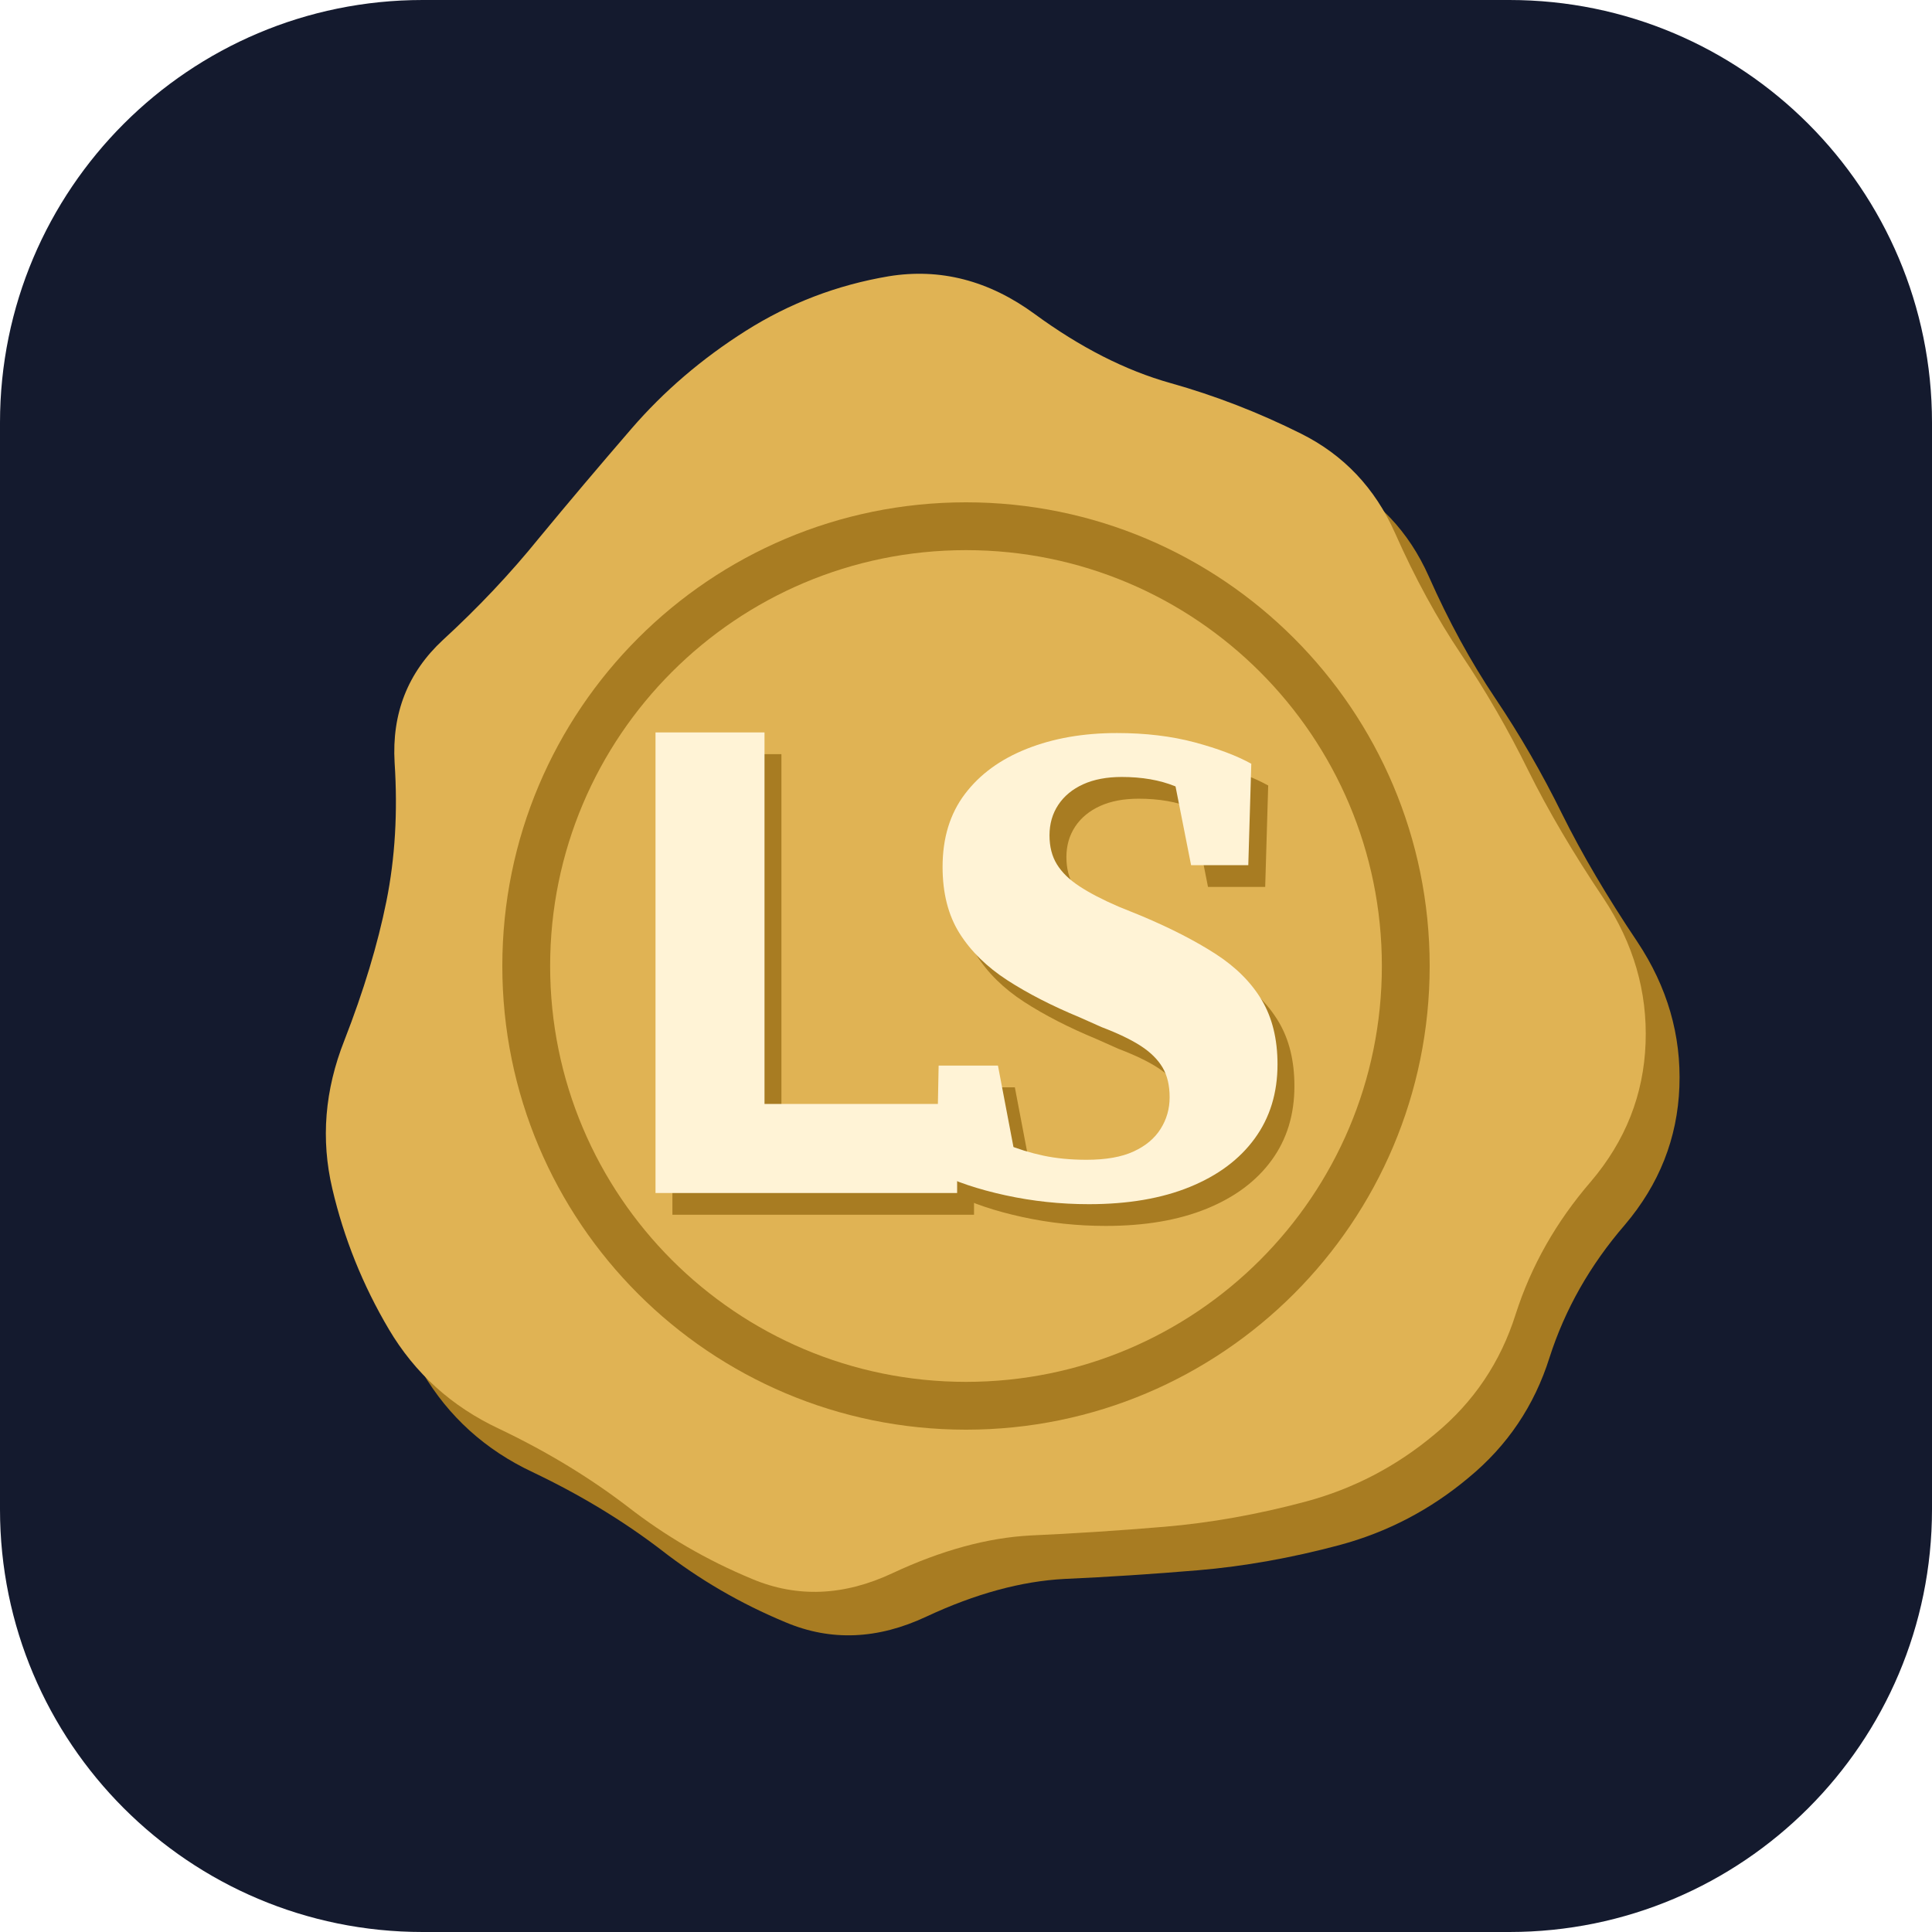
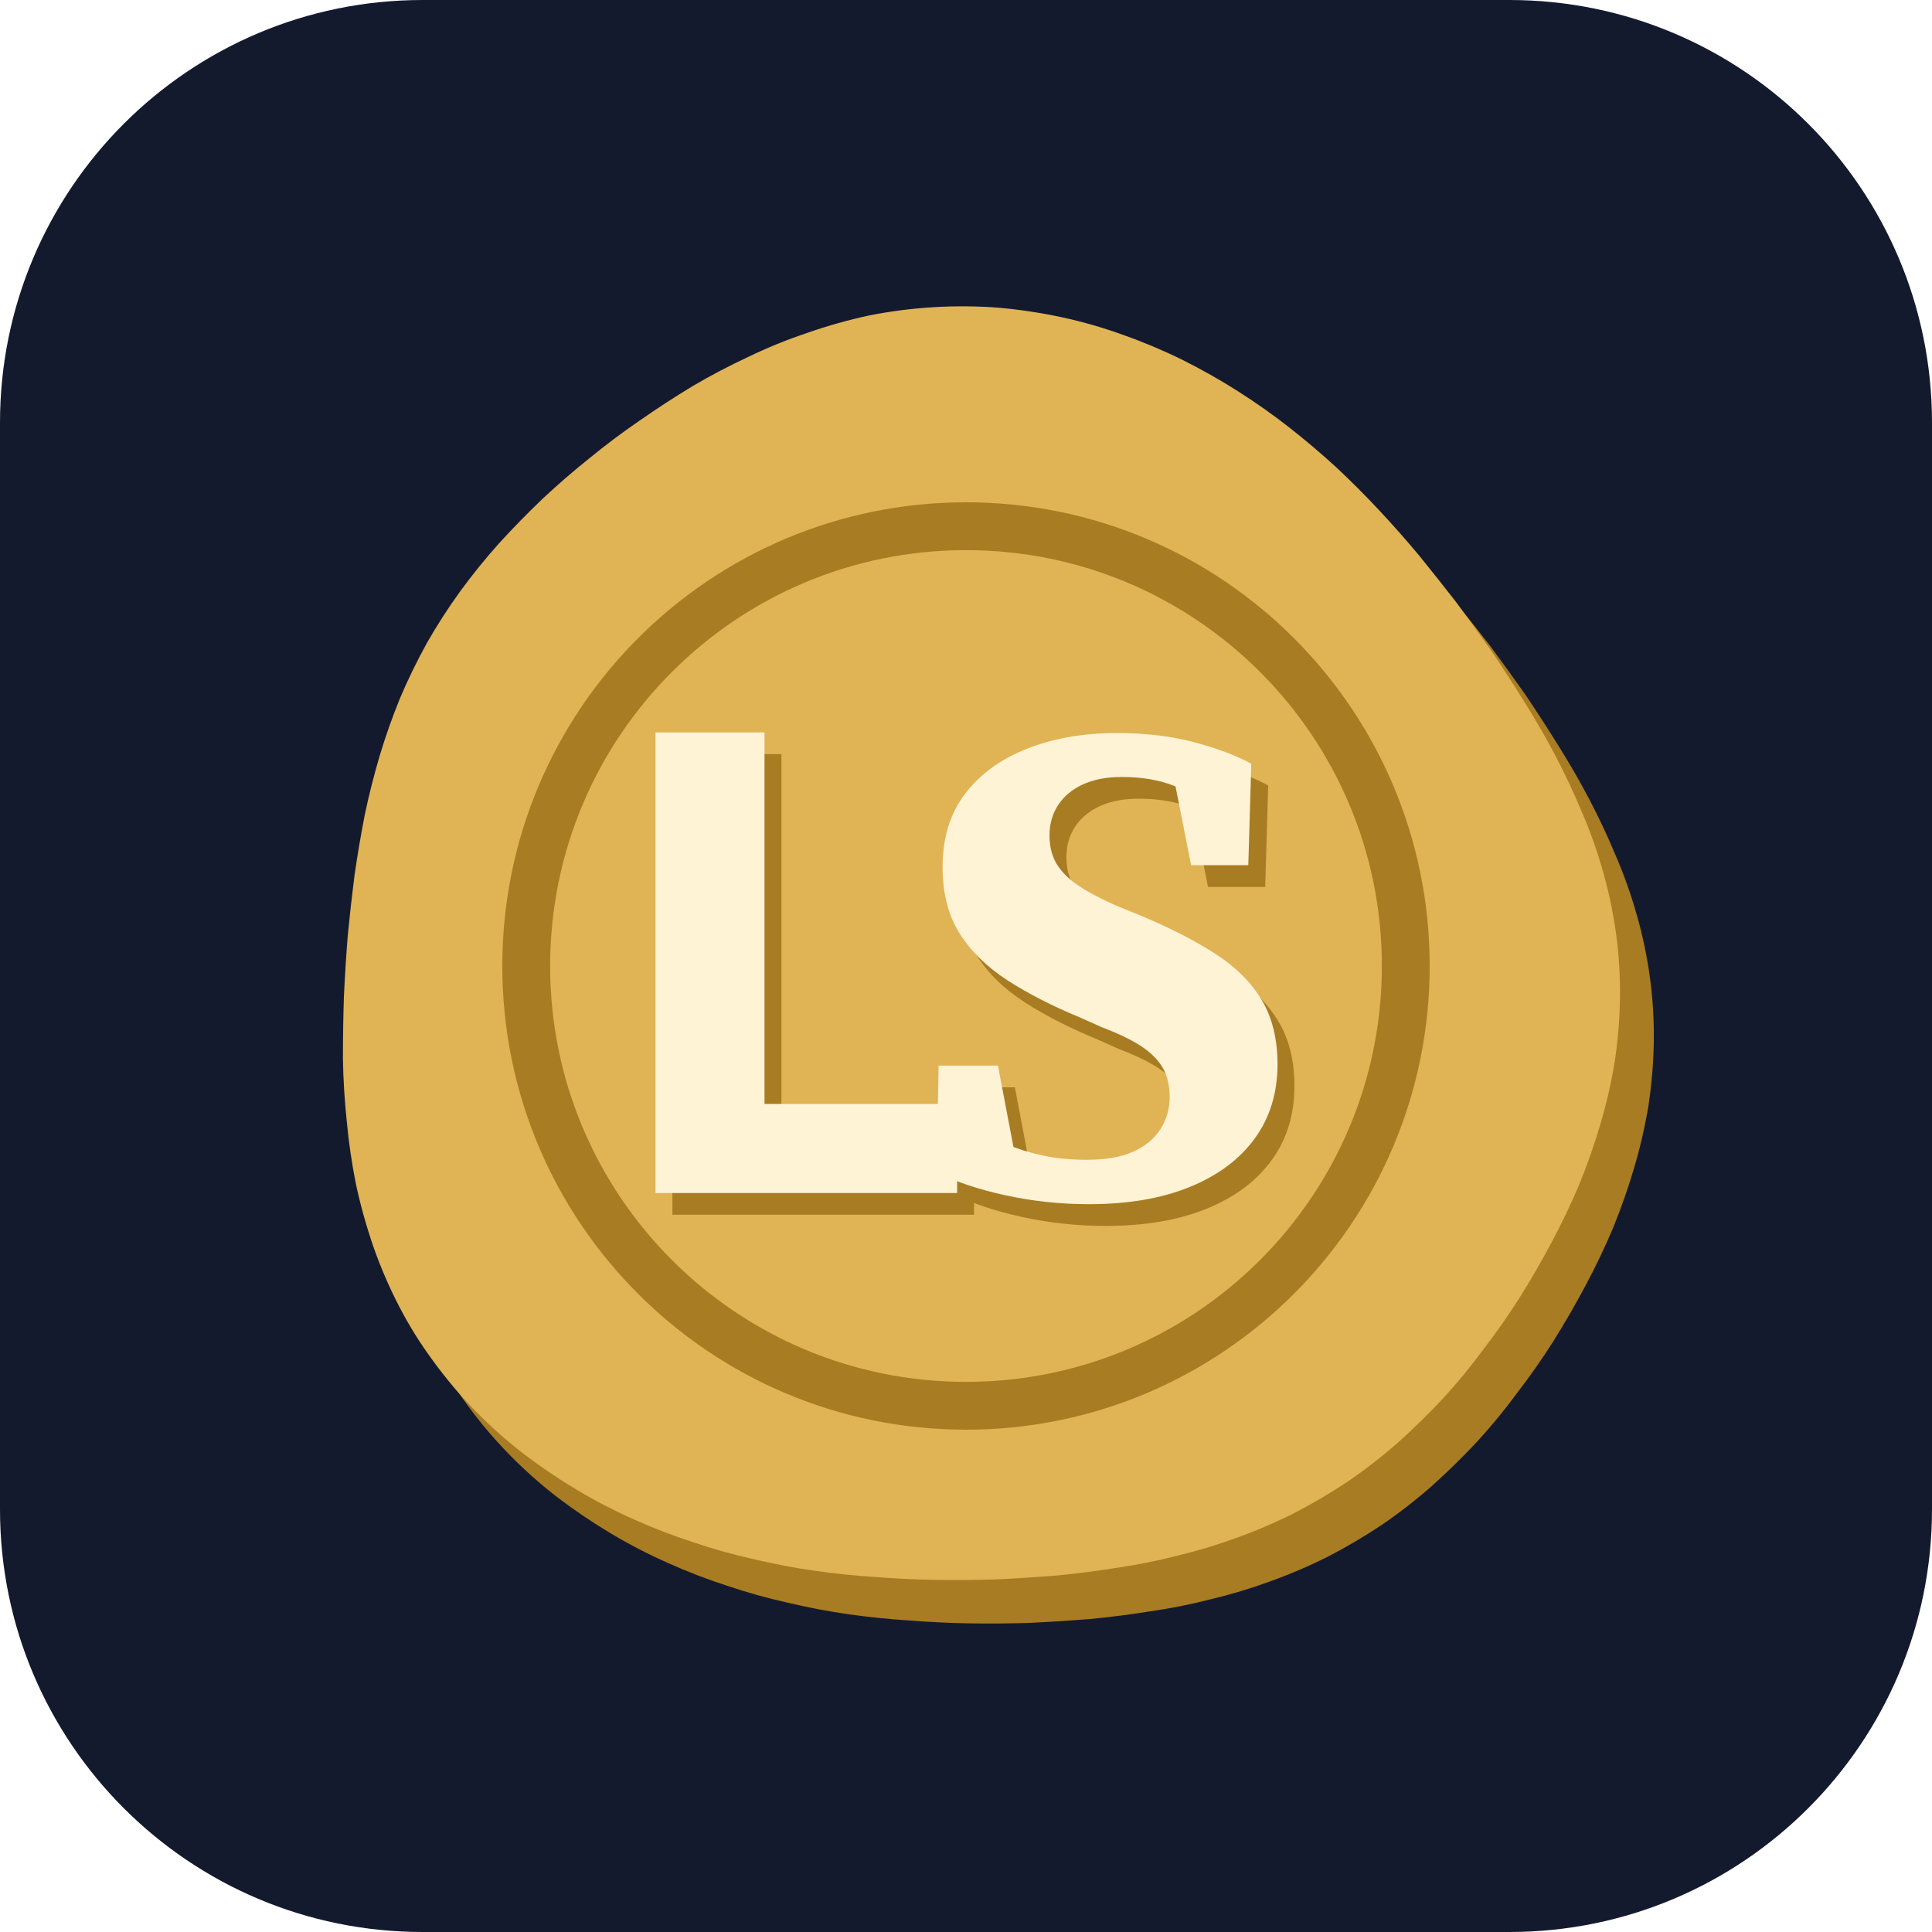
<svg xmlns="http://www.w3.org/2000/svg" viewBox="0 0 32 32">
  <defs>
    <g id="ls">
      <path transform="translate(8.828 20.7) scale(0.0064 -0.0064)" d="M116.2 0V1490H468.8V288.1H1091.9V0Z" />
      <path transform="translate(14.7974 20.7) scale(0.0141 -0.0141)" d="M265.7 -16.4Q202.9 -16.4 143 -3.3Q83 9.8 42.1 30.6L45.1 187.1H132.2L161.9 31.2L90.5 43V97.6Q118.1 82.6 144.1 71.8Q170.1 61 198.8 54.9Q227.4 48.8 262.3 48.8Q305.1 48.8 331.4 61Q357.8 73.1 371 94.1Q384.3 115.1 384.3 140.6Q384.3 166.9 373.8 184.5Q363.3 202.1 341.9 216Q320.6 229.8 284.4 243.6L252.3 257.9Q191.2 283.2 145.9 312.5Q100.6 341.9 75.7 381.5Q50.9 421.1 50.9 478.9Q50.9 542.6 83.7 585.9Q116.5 629.3 174.7 652.3Q232.9 675.4 306.9 675.4Q369.9 675.4 421.2 661.7Q472.5 647.9 504.2 630.3L499.8 481.4H415.8L386.5 629.7L460.4 614.8V560.7Q425.4 584 392 597.4Q358.6 610.9 313.9 610.9Q281.1 610.9 257.4 600.2Q233.8 589.5 220.8 570Q207.9 550.5 207.9 525.2Q207.9 500.2 218.8 482.6Q229.6 465 251.7 450.5Q273.8 435.9 308.9 420.7L343.4 406.7Q407.2 379.8 451.7 351.1Q496.3 322.3 519.5 283.4Q542.7 244.5 542.7 189Q542.7 125.8 509.2 80Q475.8 34.1 413.9 8.9Q352 -16.4 265.7 -16.4Z" />
    </g>
  </defs>
  <rect width="32" height="32" rx="7" fill="#141a2e" />
  <g transform="translate(3.2 3.2) scale(0.8)">
-     <path d="M29.90 15.50Q30.83 16.90 30.77 18.50Q30.71 20.10 29.64 21.36Q28.56 22.61 28.08 24.11Q27.61 25.60 26.41 26.59Q25.22 27.59 23.73 27.99Q22.23 28.39 20.81 28.51Q19.38 28.63 18.04 28.69Q16.70 28.76 15.18 29.47Q13.67 30.18 12.27 29.59Q10.87 29.01 9.69 28.09Q8.50 27.18 7.03 26.48Q5.56 25.79 4.75 24.42Q3.94 23.05 3.58 21.51Q3.22 19.98 3.83 18.44Q4.43 16.90 4.70 15.56Q4.97 14.22 4.87 12.69Q4.78 11.16 5.87 10.15Q6.97 9.14 7.86 8.04Q8.76 6.95 9.77 5.78Q10.78 4.61 12.14 3.75Q13.50 2.89 15.10 2.62Q16.70 2.36 18.12 3.40Q19.54 4.44 20.93 4.83Q22.32 5.22 23.64 5.88Q24.96 6.54 25.58 7.93Q26.20 9.33 26.96 10.46Q27.72 11.59 28.34 12.85Q28.96 14.10 29.90 15.50z" fill="#a87c22" />
-     <path d="M29.20 14.60Q30.13 16.00 30.07 17.60Q30.01 19.20 28.94 20.46Q27.86 21.71 27.38 23.21Q26.91 24.70 25.71 25.69Q24.52 26.69 23.03 27.09Q21.53 27.49 20.11 27.61Q18.68 27.73 17.34 27.79Q16.00 27.86 14.48 28.57Q12.97 29.28 11.57 28.69Q10.17 28.11 8.99 27.19Q7.80 26.28 6.33 25.58Q4.86 24.89 4.05 23.52Q3.24 22.15 2.88 20.61Q2.52 19.08 3.13 17.54Q3.73 16.00 4.00 14.66Q4.27 13.32 4.17 11.79Q4.08 10.26 5.17 9.25Q6.27 8.24 7.16 7.14Q8.06 6.05 9.07 4.88Q10.08 3.71 11.44 2.85Q12.80 1.99 14.40 1.72Q16.00 1.46 17.42 2.50Q18.84 3.54 20.23 3.93Q21.62 4.32 22.94 4.98Q24.26 5.64 24.88 7.03Q25.50 8.43 26.26 9.56Q27.02 10.69 27.64 11.95Q28.26 13.20 29.20 14.60z" fill="#e0b354" />
+     <path d="M30.16 16.24Q30.25 16.90 30.24 17.57Q30.23 18.23 30.13 18.89Q30.02 19.55 29.83 20.19Q29.64 20.83 29.39 21.44Q29.13 22.05 28.82 22.63Q28.51 23.21 28.16 23.77Q27.81 24.32 27.41 24.84Q27.02 25.37 26.58 25.85Q26.13 26.33 25.64 26.77Q25.15 27.20 24.61 27.57Q24.07 27.93 23.49 28.23Q22.91 28.52 22.30 28.74Q21.70 28.96 21.07 29.11Q20.45 29.27 19.82 29.36Q19.20 29.46 18.57 29.52Q17.95 29.57 17.32 29.60Q16.70 29.62 16.07 29.61Q15.45 29.60 14.82 29.55Q14.19 29.51 13.56 29.42Q12.93 29.33 12.30 29.18Q11.67 29.04 11.05 28.83Q10.43 28.63 9.83 28.36Q9.22 28.09 8.65 27.75Q8.08 27.41 7.54 27.00Q7.01 26.59 6.54 26.11Q6.07 25.63 5.67 25.08Q5.27 24.54 4.96 23.94Q4.65 23.34 4.43 22.71Q4.21 22.07 4.07 21.42Q3.94 20.77 3.88 20.12Q3.81 19.46 3.80 18.82Q3.80 18.17 3.82 17.54Q3.85 16.90 3.90 16.27Q3.96 15.65 4.04 15.02Q4.13 14.40 4.25 13.78Q4.38 13.16 4.56 12.55Q4.74 11.95 4.98 11.36Q5.23 10.77 5.54 10.21Q5.86 9.65 6.23 9.14Q6.61 8.62 7.04 8.14Q7.47 7.67 7.93 7.23Q8.40 6.79 8.90 6.39Q9.40 5.98 9.94 5.61Q10.47 5.24 11.03 4.90Q11.59 4.57 12.19 4.29Q12.79 4.00 13.42 3.79Q14.05 3.57 14.70 3.43Q15.36 3.30 16.03 3.26Q16.70 3.22 17.37 3.27Q18.04 3.33 18.69 3.47Q19.34 3.61 19.97 3.84Q20.59 4.06 21.18 4.35Q21.78 4.65 22.33 5.00Q22.88 5.35 23.38 5.74Q23.89 6.14 24.36 6.57Q24.82 7.00 25.25 7.46Q25.68 7.92 26.08 8.40Q26.47 8.88 26.85 9.37Q27.22 9.87 27.58 10.38Q27.93 10.90 28.26 11.43Q28.60 11.97 28.90 12.54Q29.20 13.11 29.45 13.71Q29.71 14.31 29.89 14.95Q30.07 15.58 30.16 16.24z" fill="#a87c22" />
+     <path d="M29.46 15.34Q29.55 16.00 29.54 16.67Q29.53 17.33 29.43 17.99Q29.32 18.65 29.13 19.29Q28.94 19.93 28.69 20.54Q28.43 21.15 28.12 21.73Q27.81 22.31 27.46 22.87Q27.11 23.42 26.71 23.94Q26.32 24.47 25.88 24.95Q25.43 25.43 24.94 25.87Q24.45 26.30 23.91 26.67Q23.37 27.03 22.79 27.33Q22.21 27.62 21.60 27.84Q21.00 28.06 20.37 28.21Q19.75 28.37 19.12 28.46Q18.50 28.56 17.87 28.62Q17.25 28.67 16.62 28.70Q16.00 28.72 15.37 28.71Q14.75 28.70 14.12 28.65Q13.49 28.61 12.86 28.52Q12.23 28.43 11.60 28.28Q10.97 28.14 10.35 27.93Q9.73 27.73 9.13 27.46Q8.52 27.19 7.95 26.85Q7.38 26.51 6.84 26.10Q6.31 25.69 5.84 25.21Q5.37 24.73 4.97 24.18Q4.57 23.64 4.26 23.04Q3.95 22.44 3.73 21.81Q3.51 21.17 3.37 20.52Q3.24 19.87 3.18 19.22Q3.11 18.56 3.10 17.92Q3.10 17.27 3.12 16.64Q3.15 16.00 3.20 15.37Q3.26 14.75 3.34 14.12Q3.43 13.50 3.55 12.88Q3.68 12.26 3.86 11.65Q4.04 11.05 4.28 10.46Q4.53 9.87 4.84 9.31Q5.16 8.75 5.53 8.24Q5.91 7.72 6.34 7.24Q6.77 6.77 7.23 6.33Q7.70 5.89 8.20 5.49Q8.70 5.08 9.24 4.71Q9.77 4.34 10.33 4.00Q10.89 3.67 11.49 3.39Q12.09 3.10 12.72 2.89Q13.35 2.67 14.00 2.53Q14.66 2.40 15.33 2.36Q16.00 2.32 16.67 2.37Q17.34 2.43 17.99 2.57Q18.64 2.71 19.27 2.94Q19.89 3.16 20.48 3.45Q21.08 3.75 21.63 4.10Q22.18 4.45 22.68 4.84Q23.19 5.24 23.66 5.67Q24.12 6.10 24.55 6.56Q24.98 7.02 25.38 7.50Q25.77 7.98 26.15 8.47Q26.52 8.97 26.88 9.48Q27.23 10.00 27.56 10.53Q27.90 11.07 28.20 11.64Q28.50 12.21 28.75 12.81Q29.01 13.41 29.19 14.05Q29.37 14.68 29.46 15.34z" fill="#e0b354" />
    <circle cx="16" cy="16" r="9.6" fill="#a87c22" />
    <circle cx="16" cy="16" r="8.61" fill="#e0b354" />
    <use href="#ls" fill="#a87c22" transform="translate(.35 .45)" />
    <use href="#ls" fill="#fff3d6" />
  </g>
</svg>
